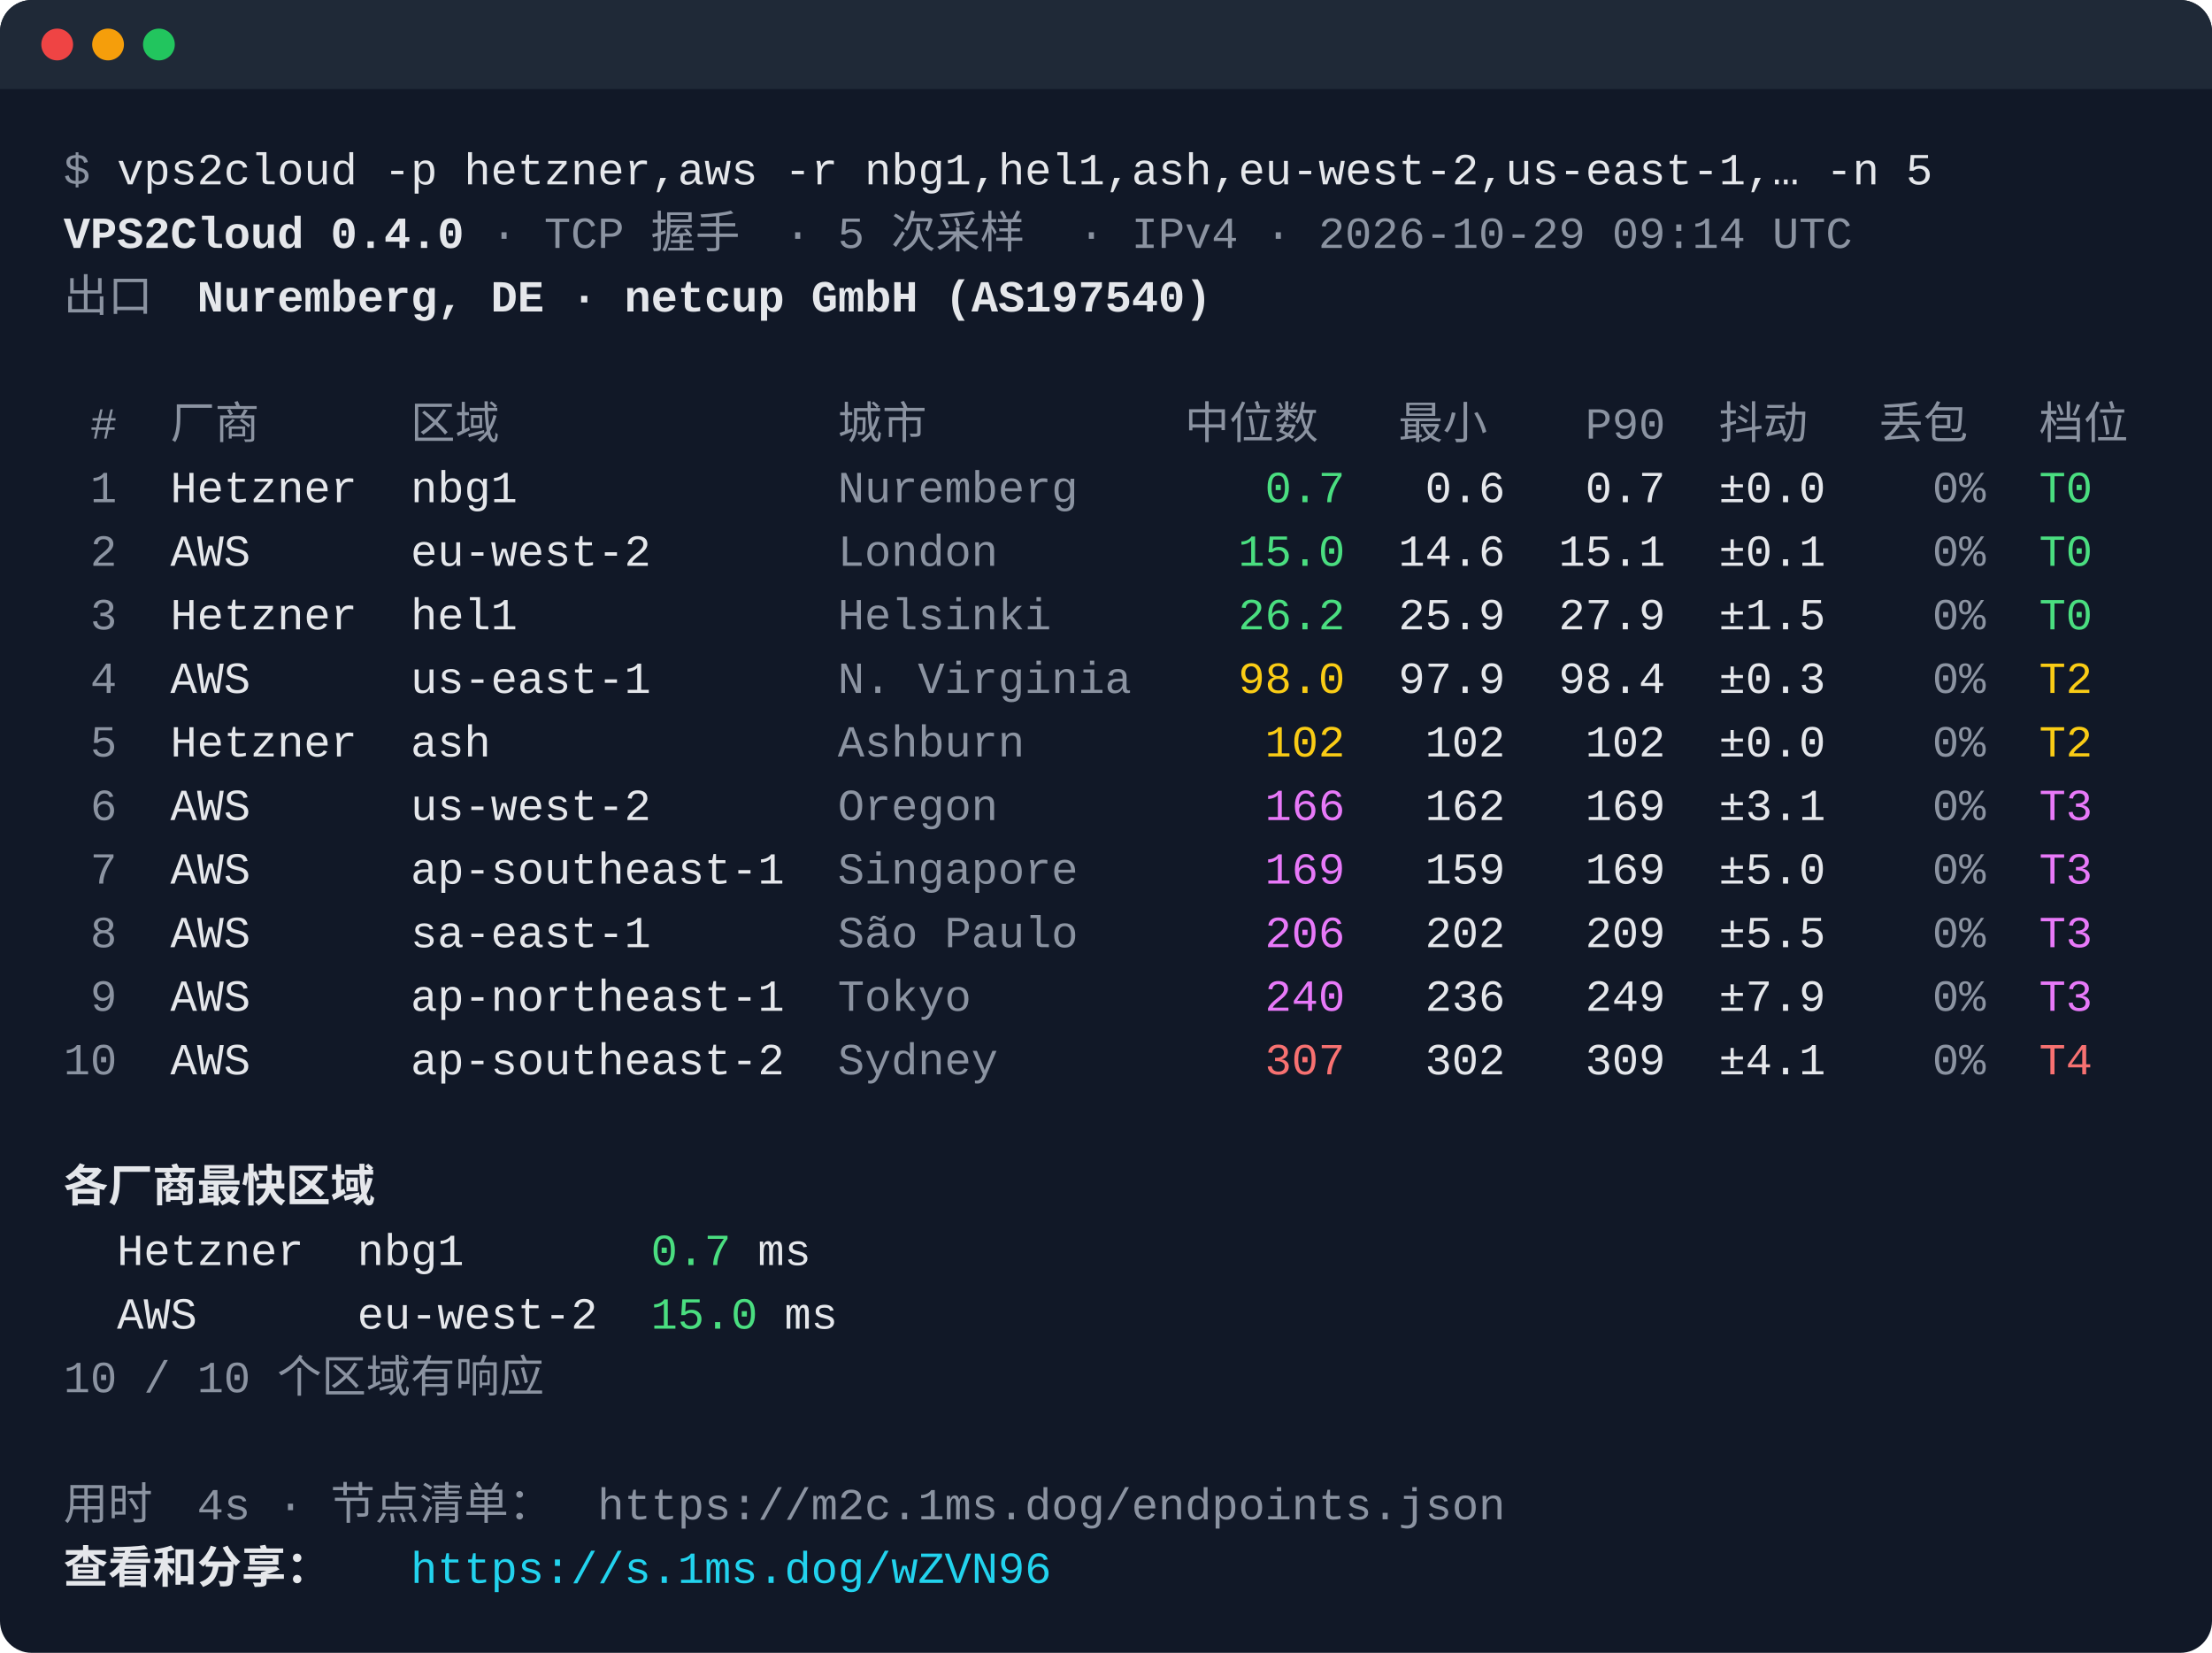
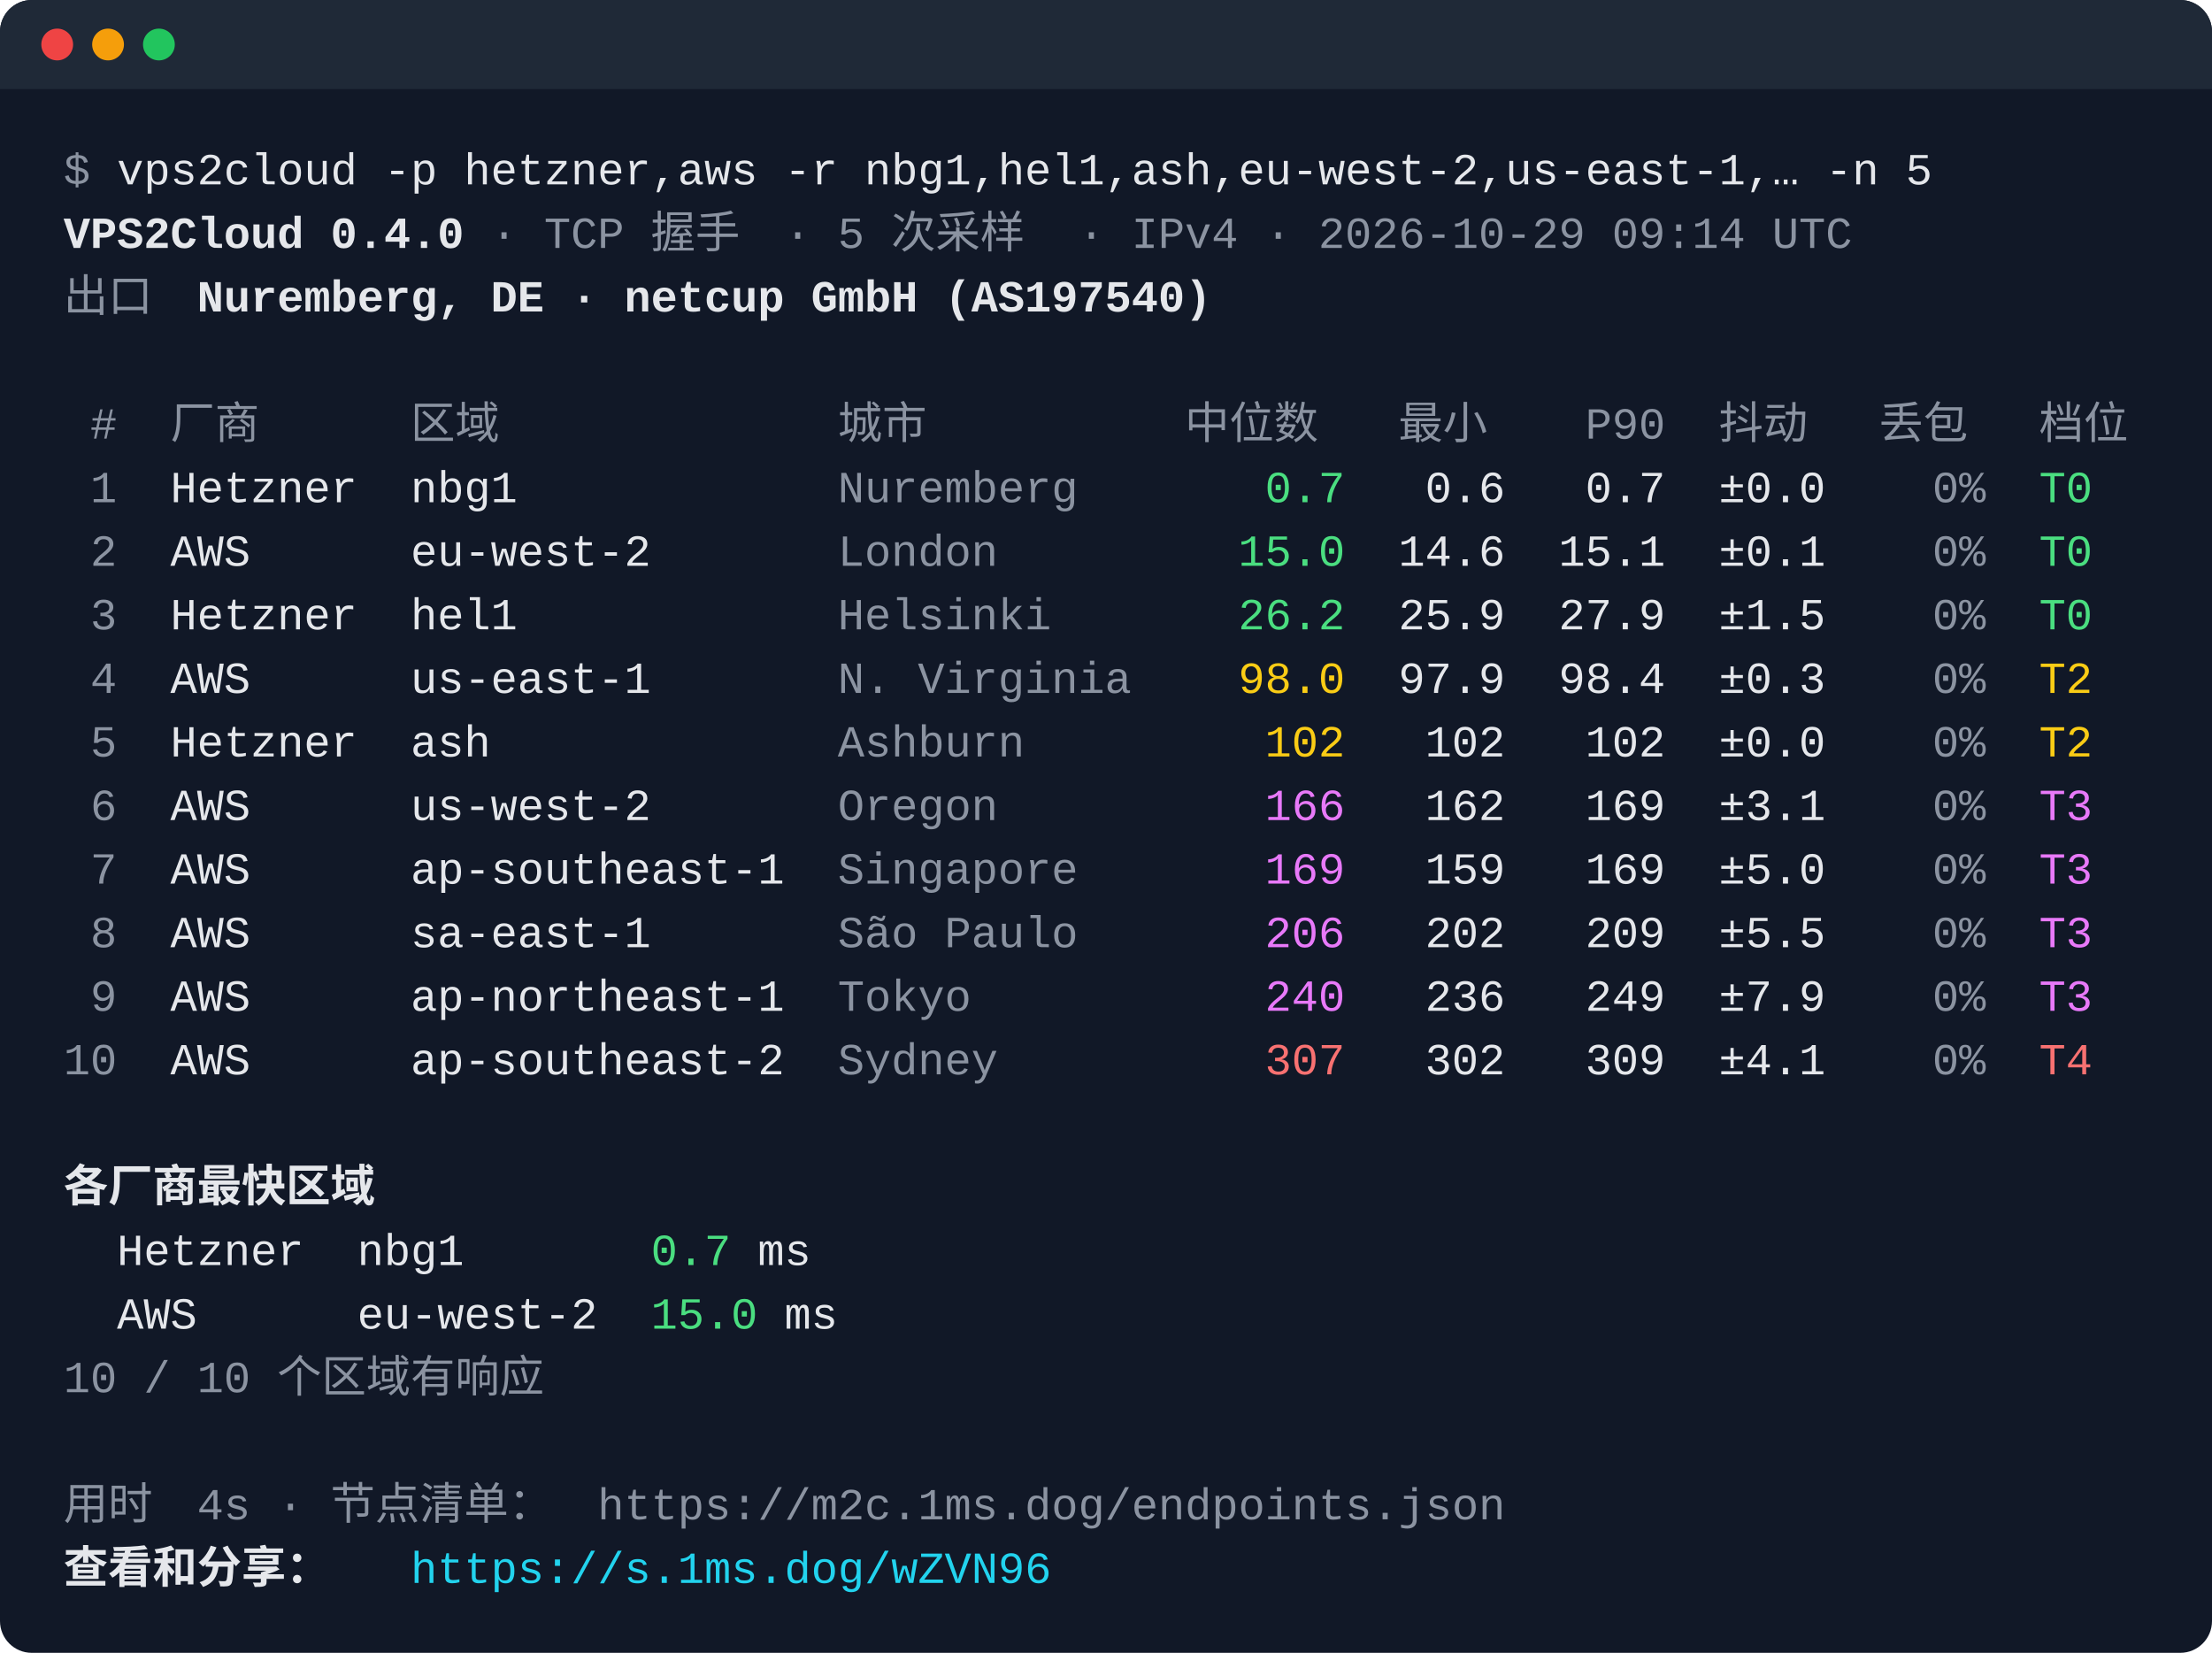
<svg xmlns="http://www.w3.org/2000/svg" width="696" height="520" viewBox="0 0 696 520" role="img" aria-label="vps2cloud output">
  <rect width="696" height="520" rx="10" fill="#111827" />
  <path d="M0 10a10 10 0 0 1 10-10h676a10 10 0 0 1 10 10v18H0z" fill="#1f2937" />
  <circle cx="18" cy="14" r="5" fill="#ef4444" />
  <circle cx="34" cy="14" r="5" fill="#f59e0b" />
  <circle cx="50" cy="14" r="5" fill="#22c55e" />
-   <g font-family="ui-monospace, SFMono-Regular, Menlo, Consolas, 'Liberation Mono', 'Noto Sans Mono CJK SC', 'Microsoft YaHei UI', monospace" font-size="14" xml:space="preserve">
+   <g font-family="ui-monospace, SFMono-Regular, Menlo, Consolas, 'Liberation Mono', 'Noto Sans Mono CJK SC', 'Microsoft YaHei UI', monospace" font-size="14">
    <text x="20.0" y="58" fill="#8b93a1" textLength="8.4" lengthAdjust="spacingAndGlyphs">$</text>
-     <text x="28.4" y="58" fill="#e5e7eb" textLength="579.6" lengthAdjust="spacingAndGlyphs"> vps2cloud -p hetzner,aws -r nbg1,hel1,ash,eu-west-2,us-east-1,… -n 5</text>
-     <text x="20.0" y="78" fill="#e5e7eb" font-weight="700" textLength="126.0" lengthAdjust="spacingAndGlyphs">VPS2Cloud 0.4.0</text>
-     <text x="154.4" y="78" fill="#8b93a1" textLength="50.4" lengthAdjust="spacingAndGlyphs">· TCP </text>
+     <text x="36.8" y="58" fill="#e5e7eb" textLength="75.6" lengthAdjust="spacingAndGlyphs">vps2cloud</text>
+     <text x="120.8" y="58" fill="#e5e7eb" textLength="16.8" lengthAdjust="spacingAndGlyphs">-p</text>
+     <text x="146.0" y="58" fill="#e5e7eb" textLength="92.4" lengthAdjust="spacingAndGlyphs">hetzner,aws</text>
+     <text x="246.8" y="58" fill="#e5e7eb" textLength="16.8" lengthAdjust="spacingAndGlyphs">-r</text>
+     <text x="272.0" y="58" fill="#e5e7eb" textLength="294.0" lengthAdjust="spacingAndGlyphs">nbg1,hel1,ash,eu-west-2,us-east-1,…</text>
+     <text x="574.4" y="58" fill="#e5e7eb" textLength="16.8" lengthAdjust="spacingAndGlyphs">-n</text>
+     <text x="599.6" y="58" fill="#e5e7eb" textLength="8.4" lengthAdjust="spacingAndGlyphs">5</text>
+     <text x="20.0" y="78" fill="#e5e7eb" font-weight="700" textLength="75.6" lengthAdjust="spacingAndGlyphs">VPS2Cloud</text>
+     <text x="104.0" y="78" fill="#e5e7eb" font-weight="700" textLength="42.0" lengthAdjust="spacingAndGlyphs">0.4.0</text>
+     <text x="154.4" y="78" fill="#8b93a1" textLength="8.4" lengthAdjust="spacingAndGlyphs">·</text>
+     <text x="171.2" y="78" fill="#8b93a1" textLength="25.2" lengthAdjust="spacingAndGlyphs">TCP</text>
    <text x="204.8" y="78" fill="#8b93a1" textLength="33.6" lengthAdjust="spacingAndGlyphs">握手</text>
-     <text x="238.4" y="78" fill="#8b93a1" textLength="42.0" lengthAdjust="spacingAndGlyphs"> · 5 </text>
+     <text x="246.8" y="78" fill="#8b93a1" textLength="8.4" lengthAdjust="spacingAndGlyphs">·</text>
+     <text x="263.6" y="78" fill="#8b93a1" textLength="8.4" lengthAdjust="spacingAndGlyphs">5</text>
    <text x="280.4" y="78" fill="#8b93a1" textLength="50.4" lengthAdjust="spacingAndGlyphs">次采样</text>
-     <text x="330.8" y="78" fill="#8b93a1" textLength="252.0" lengthAdjust="spacingAndGlyphs"> · IPv4 · 2026-10-29 09:14 UTC</text>
+     <text x="339.2" y="78" fill="#8b93a1" textLength="8.4" lengthAdjust="spacingAndGlyphs">·</text>
+     <text x="356.0" y="78" fill="#8b93a1" textLength="33.6" lengthAdjust="spacingAndGlyphs">IPv4</text>
+     <text x="398.0" y="78" fill="#8b93a1" textLength="8.4" lengthAdjust="spacingAndGlyphs">·</text>
+     <text x="414.8" y="78" fill="#8b93a1" textLength="84.0" lengthAdjust="spacingAndGlyphs">2026-10-29</text>
+     <text x="507.2" y="78" fill="#8b93a1" textLength="42.0" lengthAdjust="spacingAndGlyphs">09:14</text>
+     <text x="557.6" y="78" fill="#8b93a1" textLength="25.2" lengthAdjust="spacingAndGlyphs">UTC</text>
    <text x="20.0" y="98" fill="#8b93a1" textLength="33.6" lengthAdjust="spacingAndGlyphs">出口</text>
-     <text x="62.0" y="98" fill="#e5e7eb" font-weight="700" textLength="319.2" lengthAdjust="spacingAndGlyphs">Nuremberg, DE · netcup GmbH (AS197540)</text>
-     <text x="20.0" y="138" fill="#8b93a1" textLength="33.6" lengthAdjust="spacingAndGlyphs"> #  </text>
+     <text x="62.0" y="98" fill="#e5e7eb" font-weight="700" textLength="84.0" lengthAdjust="spacingAndGlyphs">Nuremberg,</text>
+     <text x="154.4" y="98" fill="#e5e7eb" font-weight="700" textLength="16.8" lengthAdjust="spacingAndGlyphs">DE</text>
+     <text x="179.6" y="98" fill="#e5e7eb" font-weight="700" textLength="8.4" lengthAdjust="spacingAndGlyphs">·</text>
+     <text x="196.4" y="98" fill="#e5e7eb" font-weight="700" textLength="50.4" lengthAdjust="spacingAndGlyphs">netcup</text>
+     <text x="255.2" y="98" fill="#e5e7eb" font-weight="700" textLength="33.6" lengthAdjust="spacingAndGlyphs">GmbH</text>
+     <text x="297.2" y="98" fill="#e5e7eb" font-weight="700" textLength="84.0" lengthAdjust="spacingAndGlyphs">(AS197540)</text>
+     <text x="28.4" y="138" fill="#8b93a1" textLength="8.4" lengthAdjust="spacingAndGlyphs">#</text>
    <text x="53.6" y="138" fill="#8b93a1" textLength="33.6" lengthAdjust="spacingAndGlyphs">厂商</text>
    <text x="129.2" y="138" fill="#8b93a1" textLength="33.6" lengthAdjust="spacingAndGlyphs">区域</text>
    <text x="263.6" y="138" fill="#8b93a1" textLength="33.6" lengthAdjust="spacingAndGlyphs">城市</text>
    <text x="372.8" y="138" fill="#8b93a1" textLength="50.4" lengthAdjust="spacingAndGlyphs">中位数</text>
    <text x="440.0" y="138" fill="#8b93a1" textLength="33.6" lengthAdjust="spacingAndGlyphs">最小</text>
-     <text x="473.6" y="138" fill="#8b93a1" textLength="67.2" lengthAdjust="spacingAndGlyphs">   P90  </text>
+     <text x="498.8" y="138" fill="#8b93a1" textLength="25.2" lengthAdjust="spacingAndGlyphs">P90</text>
    <text x="540.8" y="138" fill="#8b93a1" textLength="33.6" lengthAdjust="spacingAndGlyphs">抖动</text>
    <text x="591.2" y="138" fill="#8b93a1" textLength="33.6" lengthAdjust="spacingAndGlyphs">丢包</text>
    <text x="641.6" y="138" fill="#8b93a1" textLength="33.6" lengthAdjust="spacingAndGlyphs">档位</text>
    <text x="28.4" y="158" fill="#8b93a1" textLength="8.4" lengthAdjust="spacingAndGlyphs">1</text>
-     <text x="36.8" y="158" fill="#e5e7eb" textLength="226.8" lengthAdjust="spacingAndGlyphs">  Hetzner  nbg1            </text>
+     <text x="53.6" y="158" fill="#e5e7eb" textLength="58.8" lengthAdjust="spacingAndGlyphs">Hetzner</text>
+     <text x="129.2" y="158" fill="#e5e7eb" textLength="33.6" lengthAdjust="spacingAndGlyphs">nbg1</text>
    <text x="263.6" y="158" fill="#8b93a1" textLength="75.6" lengthAdjust="spacingAndGlyphs">Nuremberg</text>
    <text x="398.0" y="158" fill="#4ade80" textLength="25.2" lengthAdjust="spacingAndGlyphs">0.7</text>
-     <text x="423.2" y="158" fill="#e5e7eb" textLength="184.8" lengthAdjust="spacingAndGlyphs">   0.6   0.7  ±0.0    </text>
+     <text x="448.4" y="158" fill="#e5e7eb" textLength="25.2" lengthAdjust="spacingAndGlyphs">0.6</text>
+     <text x="498.8" y="158" fill="#e5e7eb" textLength="25.2" lengthAdjust="spacingAndGlyphs">0.7</text>
+     <text x="540.8" y="158" fill="#e5e7eb" textLength="33.6" lengthAdjust="spacingAndGlyphs">±0.0</text>
    <text x="608.0" y="158" fill="#8b93a1" textLength="16.8" lengthAdjust="spacingAndGlyphs">0%</text>
    <text x="641.6" y="158" fill="#4ade80" textLength="16.8" lengthAdjust="spacingAndGlyphs">T0</text>
    <text x="28.4" y="178" fill="#8b93a1" textLength="8.4" lengthAdjust="spacingAndGlyphs">2</text>
-     <text x="36.8" y="178" fill="#e5e7eb" textLength="226.8" lengthAdjust="spacingAndGlyphs">  AWS      eu-west-2       </text>
+     <text x="53.6" y="178" fill="#e5e7eb" textLength="25.2" lengthAdjust="spacingAndGlyphs">AWS</text>
+     <text x="129.2" y="178" fill="#e5e7eb" textLength="75.6" lengthAdjust="spacingAndGlyphs">eu-west-2</text>
    <text x="263.6" y="178" fill="#8b93a1" textLength="50.4" lengthAdjust="spacingAndGlyphs">London</text>
    <text x="389.6" y="178" fill="#4ade80" textLength="33.6" lengthAdjust="spacingAndGlyphs">15.0</text>
-     <text x="423.2" y="178" fill="#e5e7eb" textLength="184.8" lengthAdjust="spacingAndGlyphs">  14.6  15.1  ±0.1    </text>
+     <text x="440.0" y="178" fill="#e5e7eb" textLength="33.6" lengthAdjust="spacingAndGlyphs">14.6</text>
+     <text x="490.4" y="178" fill="#e5e7eb" textLength="33.6" lengthAdjust="spacingAndGlyphs">15.1</text>
+     <text x="540.8" y="178" fill="#e5e7eb" textLength="33.6" lengthAdjust="spacingAndGlyphs">±0.1</text>
    <text x="608.0" y="178" fill="#8b93a1" textLength="16.8" lengthAdjust="spacingAndGlyphs">0%</text>
    <text x="641.6" y="178" fill="#4ade80" textLength="16.8" lengthAdjust="spacingAndGlyphs">T0</text>
    <text x="28.4" y="198" fill="#8b93a1" textLength="8.4" lengthAdjust="spacingAndGlyphs">3</text>
-     <text x="36.8" y="198" fill="#e5e7eb" textLength="226.8" lengthAdjust="spacingAndGlyphs">  Hetzner  hel1            </text>
+     <text x="53.6" y="198" fill="#e5e7eb" textLength="58.8" lengthAdjust="spacingAndGlyphs">Hetzner</text>
+     <text x="129.2" y="198" fill="#e5e7eb" textLength="33.6" lengthAdjust="spacingAndGlyphs">hel1</text>
    <text x="263.6" y="198" fill="#8b93a1" textLength="67.2" lengthAdjust="spacingAndGlyphs">Helsinki</text>
    <text x="389.6" y="198" fill="#4ade80" textLength="33.6" lengthAdjust="spacingAndGlyphs">26.2</text>
-     <text x="423.2" y="198" fill="#e5e7eb" textLength="184.8" lengthAdjust="spacingAndGlyphs">  25.9  27.9  ±1.5    </text>
+     <text x="440.0" y="198" fill="#e5e7eb" textLength="33.6" lengthAdjust="spacingAndGlyphs">25.9</text>
+     <text x="490.4" y="198" fill="#e5e7eb" textLength="33.6" lengthAdjust="spacingAndGlyphs">27.9</text>
+     <text x="540.8" y="198" fill="#e5e7eb" textLength="33.6" lengthAdjust="spacingAndGlyphs">±1.5</text>
    <text x="608.0" y="198" fill="#8b93a1" textLength="16.8" lengthAdjust="spacingAndGlyphs">0%</text>
    <text x="641.6" y="198" fill="#4ade80" textLength="16.8" lengthAdjust="spacingAndGlyphs">T0</text>
    <text x="28.4" y="218" fill="#8b93a1" textLength="8.4" lengthAdjust="spacingAndGlyphs">4</text>
-     <text x="36.8" y="218" fill="#e5e7eb" textLength="226.8" lengthAdjust="spacingAndGlyphs">  AWS      us-east-1       </text>
-     <text x="263.6" y="218" fill="#8b93a1" textLength="92.4" lengthAdjust="spacingAndGlyphs">N. Virginia</text>
+     <text x="53.6" y="218" fill="#e5e7eb" textLength="25.2" lengthAdjust="spacingAndGlyphs">AWS</text>
+     <text x="129.2" y="218" fill="#e5e7eb" textLength="75.6" lengthAdjust="spacingAndGlyphs">us-east-1</text>
+     <text x="263.6" y="218" fill="#8b93a1" textLength="16.8" lengthAdjust="spacingAndGlyphs">N.</text>
+     <text x="288.8" y="218" fill="#8b93a1" textLength="67.2" lengthAdjust="spacingAndGlyphs">Virginia</text>
    <text x="389.6" y="218" fill="#facc15" textLength="33.6" lengthAdjust="spacingAndGlyphs">98.0</text>
-     <text x="423.2" y="218" fill="#e5e7eb" textLength="184.8" lengthAdjust="spacingAndGlyphs">  97.9  98.4  ±0.3    </text>
+     <text x="440.0" y="218" fill="#e5e7eb" textLength="33.6" lengthAdjust="spacingAndGlyphs">97.9</text>
+     <text x="490.4" y="218" fill="#e5e7eb" textLength="33.6" lengthAdjust="spacingAndGlyphs">98.4</text>
+     <text x="540.8" y="218" fill="#e5e7eb" textLength="33.6" lengthAdjust="spacingAndGlyphs">±0.3</text>
    <text x="608.0" y="218" fill="#8b93a1" textLength="16.8" lengthAdjust="spacingAndGlyphs">0%</text>
    <text x="641.6" y="218" fill="#facc15" textLength="16.8" lengthAdjust="spacingAndGlyphs">T2</text>
    <text x="28.4" y="238" fill="#8b93a1" textLength="8.4" lengthAdjust="spacingAndGlyphs">5</text>
-     <text x="36.8" y="238" fill="#e5e7eb" textLength="226.8" lengthAdjust="spacingAndGlyphs">  Hetzner  ash             </text>
+     <text x="53.6" y="238" fill="#e5e7eb" textLength="58.8" lengthAdjust="spacingAndGlyphs">Hetzner</text>
+     <text x="129.2" y="238" fill="#e5e7eb" textLength="25.2" lengthAdjust="spacingAndGlyphs">ash</text>
    <text x="263.6" y="238" fill="#8b93a1" textLength="58.8" lengthAdjust="spacingAndGlyphs">Ashburn</text>
    <text x="398.0" y="238" fill="#facc15" textLength="25.2" lengthAdjust="spacingAndGlyphs">102</text>
-     <text x="423.2" y="238" fill="#e5e7eb" textLength="184.8" lengthAdjust="spacingAndGlyphs">   102   102  ±0.0    </text>
+     <text x="448.4" y="238" fill="#e5e7eb" textLength="25.2" lengthAdjust="spacingAndGlyphs">102</text>
+     <text x="498.8" y="238" fill="#e5e7eb" textLength="25.2" lengthAdjust="spacingAndGlyphs">102</text>
+     <text x="540.8" y="238" fill="#e5e7eb" textLength="33.6" lengthAdjust="spacingAndGlyphs">±0.0</text>
    <text x="608.0" y="238" fill="#8b93a1" textLength="16.8" lengthAdjust="spacingAndGlyphs">0%</text>
    <text x="641.6" y="238" fill="#facc15" textLength="16.8" lengthAdjust="spacingAndGlyphs">T2</text>
    <text x="28.4" y="258" fill="#8b93a1" textLength="8.4" lengthAdjust="spacingAndGlyphs">6</text>
-     <text x="36.8" y="258" fill="#e5e7eb" textLength="226.8" lengthAdjust="spacingAndGlyphs">  AWS      us-west-2       </text>
+     <text x="53.6" y="258" fill="#e5e7eb" textLength="25.2" lengthAdjust="spacingAndGlyphs">AWS</text>
+     <text x="129.2" y="258" fill="#e5e7eb" textLength="75.6" lengthAdjust="spacingAndGlyphs">us-west-2</text>
    <text x="263.6" y="258" fill="#8b93a1" textLength="50.4" lengthAdjust="spacingAndGlyphs">Oregon</text>
    <text x="398.0" y="258" fill="#e879f9" textLength="25.2" lengthAdjust="spacingAndGlyphs">166</text>
-     <text x="423.2" y="258" fill="#e5e7eb" textLength="184.8" lengthAdjust="spacingAndGlyphs">   162   169  ±3.1    </text>
+     <text x="448.4" y="258" fill="#e5e7eb" textLength="25.2" lengthAdjust="spacingAndGlyphs">162</text>
+     <text x="498.8" y="258" fill="#e5e7eb" textLength="25.2" lengthAdjust="spacingAndGlyphs">169</text>
+     <text x="540.8" y="258" fill="#e5e7eb" textLength="33.6" lengthAdjust="spacingAndGlyphs">±3.1</text>
    <text x="608.0" y="258" fill="#8b93a1" textLength="16.8" lengthAdjust="spacingAndGlyphs">0%</text>
    <text x="641.6" y="258" fill="#e879f9" textLength="16.8" lengthAdjust="spacingAndGlyphs">T3</text>
    <text x="28.4" y="278" fill="#8b93a1" textLength="8.4" lengthAdjust="spacingAndGlyphs">7</text>
-     <text x="36.8" y="278" fill="#e5e7eb" textLength="226.8" lengthAdjust="spacingAndGlyphs">  AWS      ap-southeast-1  </text>
+     <text x="53.6" y="278" fill="#e5e7eb" textLength="25.2" lengthAdjust="spacingAndGlyphs">AWS</text>
+     <text x="129.2" y="278" fill="#e5e7eb" textLength="117.6" lengthAdjust="spacingAndGlyphs">ap-southeast-1</text>
    <text x="263.6" y="278" fill="#8b93a1" textLength="75.6" lengthAdjust="spacingAndGlyphs">Singapore</text>
    <text x="398.0" y="278" fill="#e879f9" textLength="25.2" lengthAdjust="spacingAndGlyphs">169</text>
-     <text x="423.2" y="278" fill="#e5e7eb" textLength="184.8" lengthAdjust="spacingAndGlyphs">   159   169  ±5.0    </text>
+     <text x="448.4" y="278" fill="#e5e7eb" textLength="25.2" lengthAdjust="spacingAndGlyphs">159</text>
+     <text x="498.8" y="278" fill="#e5e7eb" textLength="25.2" lengthAdjust="spacingAndGlyphs">169</text>
+     <text x="540.8" y="278" fill="#e5e7eb" textLength="33.6" lengthAdjust="spacingAndGlyphs">±5.0</text>
    <text x="608.0" y="278" fill="#8b93a1" textLength="16.8" lengthAdjust="spacingAndGlyphs">0%</text>
    <text x="641.6" y="278" fill="#e879f9" textLength="16.8" lengthAdjust="spacingAndGlyphs">T3</text>
    <text x="28.4" y="298" fill="#8b93a1" textLength="8.4" lengthAdjust="spacingAndGlyphs">8</text>
-     <text x="36.8" y="298" fill="#e5e7eb" textLength="226.8" lengthAdjust="spacingAndGlyphs">  AWS      sa-east-1       </text>
-     <text x="263.6" y="298" fill="#8b93a1" textLength="75.6" lengthAdjust="spacingAndGlyphs">São Paulo</text>
+     <text x="53.6" y="298" fill="#e5e7eb" textLength="25.2" lengthAdjust="spacingAndGlyphs">AWS</text>
+     <text x="129.2" y="298" fill="#e5e7eb" textLength="75.6" lengthAdjust="spacingAndGlyphs">sa-east-1</text>
+     <text x="263.6" y="298" fill="#8b93a1" textLength="25.2" lengthAdjust="spacingAndGlyphs">São</text>
+     <text x="297.2" y="298" fill="#8b93a1" textLength="42.0" lengthAdjust="spacingAndGlyphs">Paulo</text>
    <text x="398.0" y="298" fill="#e879f9" textLength="25.2" lengthAdjust="spacingAndGlyphs">206</text>
-     <text x="423.2" y="298" fill="#e5e7eb" textLength="184.8" lengthAdjust="spacingAndGlyphs">   202   209  ±5.5    </text>
+     <text x="448.4" y="298" fill="#e5e7eb" textLength="25.2" lengthAdjust="spacingAndGlyphs">202</text>
+     <text x="498.8" y="298" fill="#e5e7eb" textLength="25.2" lengthAdjust="spacingAndGlyphs">209</text>
+     <text x="540.8" y="298" fill="#e5e7eb" textLength="33.6" lengthAdjust="spacingAndGlyphs">±5.5</text>
    <text x="608.0" y="298" fill="#8b93a1" textLength="16.8" lengthAdjust="spacingAndGlyphs">0%</text>
    <text x="641.6" y="298" fill="#e879f9" textLength="16.8" lengthAdjust="spacingAndGlyphs">T3</text>
    <text x="28.4" y="318" fill="#8b93a1" textLength="8.4" lengthAdjust="spacingAndGlyphs">9</text>
-     <text x="36.8" y="318" fill="#e5e7eb" textLength="226.8" lengthAdjust="spacingAndGlyphs">  AWS      ap-northeast-1  </text>
+     <text x="53.6" y="318" fill="#e5e7eb" textLength="25.2" lengthAdjust="spacingAndGlyphs">AWS</text>
+     <text x="129.2" y="318" fill="#e5e7eb" textLength="117.6" lengthAdjust="spacingAndGlyphs">ap-northeast-1</text>
    <text x="263.6" y="318" fill="#8b93a1" textLength="42.0" lengthAdjust="spacingAndGlyphs">Tokyo</text>
    <text x="398.0" y="318" fill="#e879f9" textLength="25.2" lengthAdjust="spacingAndGlyphs">240</text>
-     <text x="423.2" y="318" fill="#e5e7eb" textLength="184.8" lengthAdjust="spacingAndGlyphs">   236   249  ±7.9    </text>
+     <text x="448.4" y="318" fill="#e5e7eb" textLength="25.2" lengthAdjust="spacingAndGlyphs">236</text>
+     <text x="498.8" y="318" fill="#e5e7eb" textLength="25.2" lengthAdjust="spacingAndGlyphs">249</text>
+     <text x="540.8" y="318" fill="#e5e7eb" textLength="33.6" lengthAdjust="spacingAndGlyphs">±7.9</text>
    <text x="608.0" y="318" fill="#8b93a1" textLength="16.8" lengthAdjust="spacingAndGlyphs">0%</text>
    <text x="641.6" y="318" fill="#e879f9" textLength="16.8" lengthAdjust="spacingAndGlyphs">T3</text>
    <text x="20.0" y="338" fill="#8b93a1" textLength="16.8" lengthAdjust="spacingAndGlyphs">10</text>
-     <text x="36.8" y="338" fill="#e5e7eb" textLength="226.8" lengthAdjust="spacingAndGlyphs">  AWS      ap-southeast-2  </text>
+     <text x="53.6" y="338" fill="#e5e7eb" textLength="25.2" lengthAdjust="spacingAndGlyphs">AWS</text>
+     <text x="129.2" y="338" fill="#e5e7eb" textLength="117.6" lengthAdjust="spacingAndGlyphs">ap-southeast-2</text>
    <text x="263.6" y="338" fill="#8b93a1" textLength="50.4" lengthAdjust="spacingAndGlyphs">Sydney</text>
    <text x="398.0" y="338" fill="#f87171" textLength="25.2" lengthAdjust="spacingAndGlyphs">307</text>
-     <text x="423.2" y="338" fill="#e5e7eb" textLength="184.8" lengthAdjust="spacingAndGlyphs">   302   309  ±4.1    </text>
+     <text x="448.4" y="338" fill="#e5e7eb" textLength="25.2" lengthAdjust="spacingAndGlyphs">302</text>
+     <text x="498.8" y="338" fill="#e5e7eb" textLength="25.2" lengthAdjust="spacingAndGlyphs">309</text>
+     <text x="540.8" y="338" fill="#e5e7eb" textLength="33.6" lengthAdjust="spacingAndGlyphs">±4.1</text>
    <text x="608.0" y="338" fill="#8b93a1" textLength="16.8" lengthAdjust="spacingAndGlyphs">0%</text>
    <text x="641.6" y="338" fill="#f87171" textLength="16.8" lengthAdjust="spacingAndGlyphs">T4</text>
    <text x="20.0" y="378" fill="#e5e7eb" font-weight="700" textLength="117.6" lengthAdjust="spacingAndGlyphs">各厂商最快区域</text>
-     <text x="20.0" y="398" fill="#e5e7eb" textLength="184.8" lengthAdjust="spacingAndGlyphs">  Hetzner  nbg1       </text>
+     <text x="36.8" y="398" fill="#e5e7eb" textLength="58.8" lengthAdjust="spacingAndGlyphs">Hetzner</text>
+     <text x="112.4" y="398" fill="#e5e7eb" textLength="33.6" lengthAdjust="spacingAndGlyphs">nbg1</text>
    <text x="204.8" y="398" fill="#4ade80" textLength="25.2" lengthAdjust="spacingAndGlyphs">0.7</text>
-     <text x="230.0" y="398" fill="#e5e7eb" textLength="25.2" lengthAdjust="spacingAndGlyphs"> ms</text>
-     <text x="20.0" y="418" fill="#e5e7eb" textLength="184.8" lengthAdjust="spacingAndGlyphs">  AWS      eu-west-2  </text>
+     <text x="238.4" y="398" fill="#e5e7eb" textLength="16.8" lengthAdjust="spacingAndGlyphs">ms</text>
+     <text x="36.8" y="418" fill="#e5e7eb" textLength="25.2" lengthAdjust="spacingAndGlyphs">AWS</text>
+     <text x="112.4" y="418" fill="#e5e7eb" textLength="75.6" lengthAdjust="spacingAndGlyphs">eu-west-2</text>
    <text x="204.8" y="418" fill="#4ade80" textLength="33.6" lengthAdjust="spacingAndGlyphs">15.0</text>
-     <text x="238.4" y="418" fill="#e5e7eb" textLength="25.2" lengthAdjust="spacingAndGlyphs"> ms</text>
-     <text x="20.0" y="438" fill="#8b93a1" textLength="67.2" lengthAdjust="spacingAndGlyphs">10 / 10 </text>
+     <text x="246.8" y="418" fill="#e5e7eb" textLength="16.8" lengthAdjust="spacingAndGlyphs">ms</text>
+     <text x="20.0" y="438" fill="#8b93a1" textLength="16.8" lengthAdjust="spacingAndGlyphs">10</text>
+     <text x="45.2" y="438" fill="#8b93a1" textLength="8.4" lengthAdjust="spacingAndGlyphs">/</text>
+     <text x="62.0" y="438" fill="#8b93a1" textLength="16.8" lengthAdjust="spacingAndGlyphs">10</text>
    <text x="87.2" y="438" fill="#8b93a1" textLength="100.8" lengthAdjust="spacingAndGlyphs">个区域有响应</text>
    <text x="20.0" y="478" fill="#8b93a1" textLength="33.6" lengthAdjust="spacingAndGlyphs">用时</text>
-     <text x="53.6" y="478" fill="#8b93a1" textLength="50.4" lengthAdjust="spacingAndGlyphs"> 4s · </text>
+     <text x="62.0" y="478" fill="#8b93a1" textLength="16.8" lengthAdjust="spacingAndGlyphs">4s</text>
+     <text x="87.2" y="478" fill="#8b93a1" textLength="8.4" lengthAdjust="spacingAndGlyphs">·</text>
    <text x="104.0" y="478" fill="#8b93a1" textLength="84.0" lengthAdjust="spacingAndGlyphs">节点清单：</text>
    <text x="188.0" y="478" fill="#8b93a1" textLength="285.6" lengthAdjust="spacingAndGlyphs">https://m2c.1ms.dog/endpoints.json</text>
    <text x="20.0" y="498" fill="#e5e7eb" font-weight="700" textLength="100.8" lengthAdjust="spacingAndGlyphs">查看和分享：</text>
    <text x="129.2" y="498" fill="#22d3ee" textLength="201.6" lengthAdjust="spacingAndGlyphs">https://s.1ms.dog/wZVN96</text>
  </g>
</svg>
